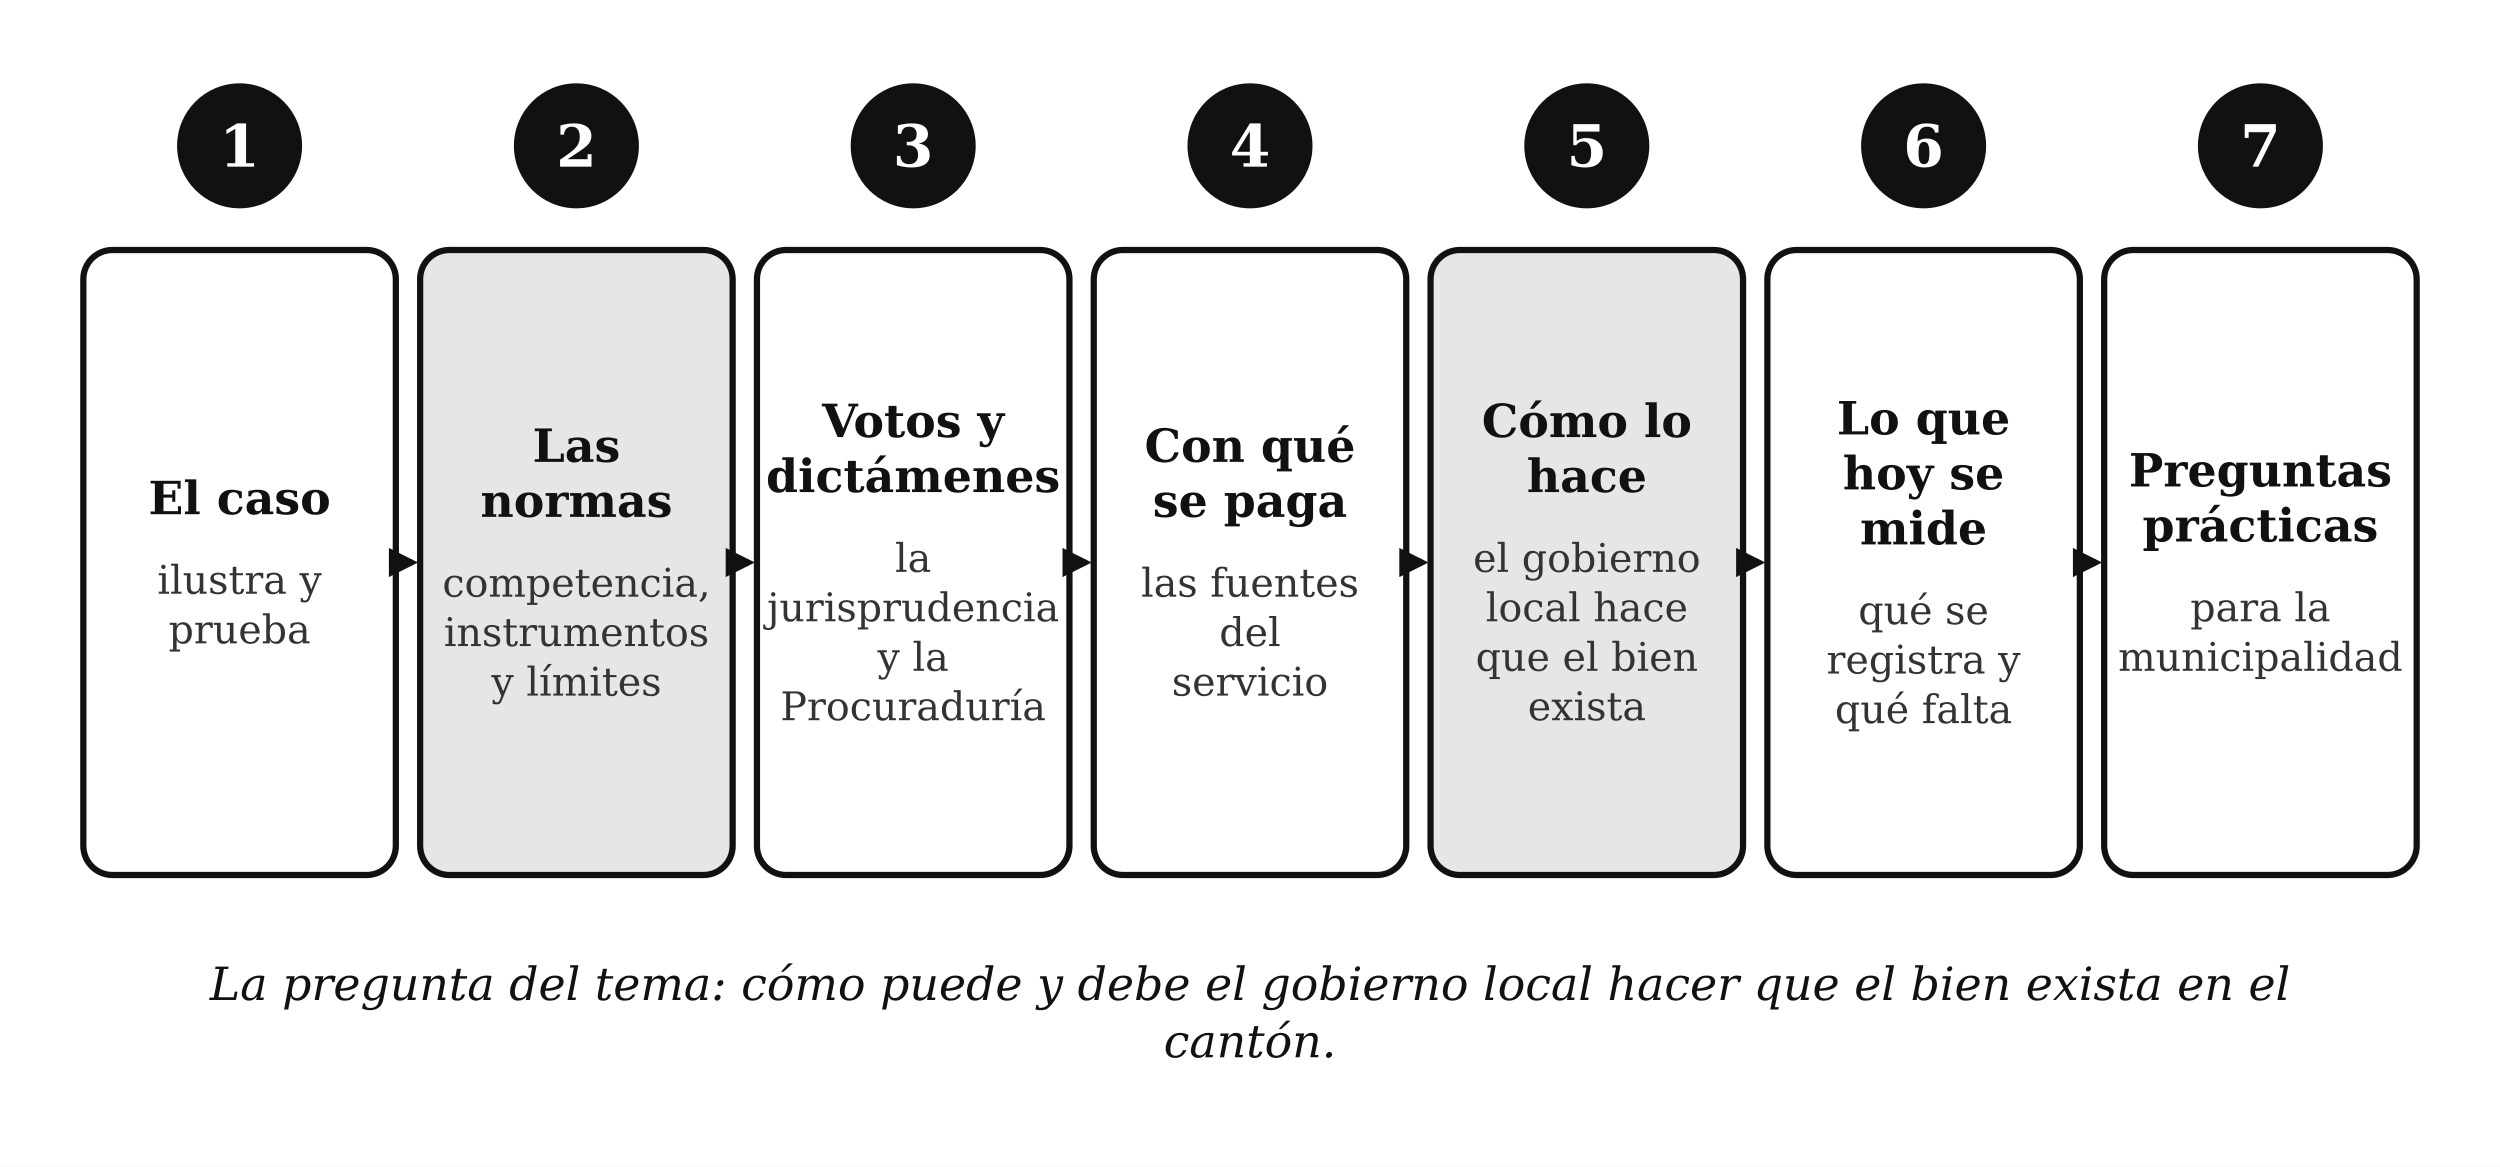
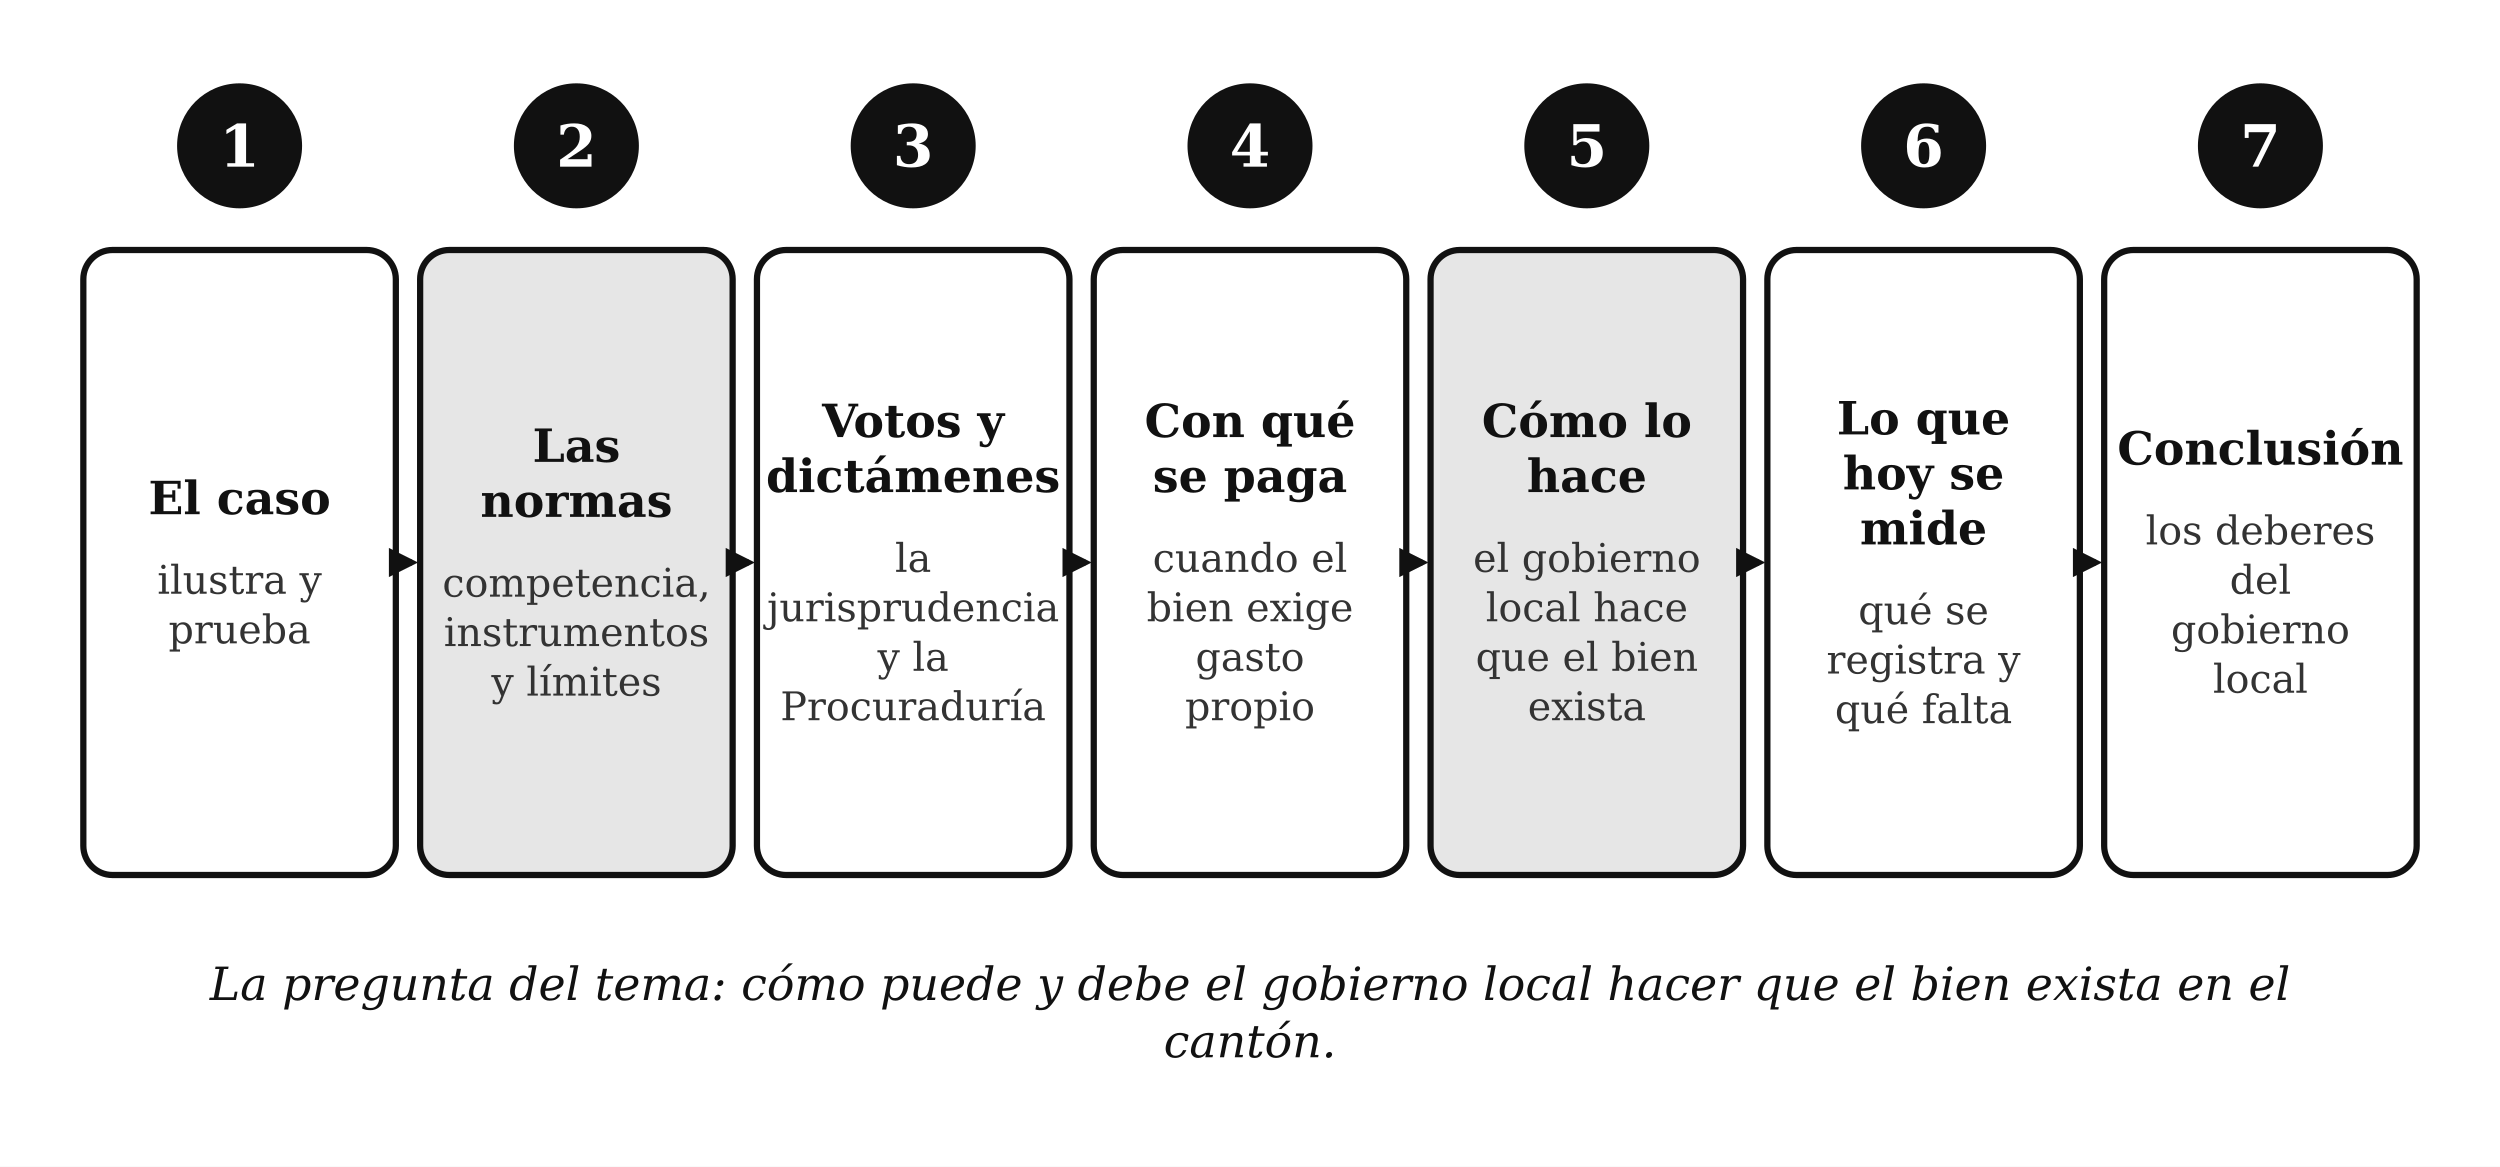
<svg xmlns="http://www.w3.org/2000/svg" width="1200" height="560" viewBox="0 0 1200 560" font-family="DejaVu Serif, serif">
  <defs>
    <marker id="ar" markerWidth="14" markerHeight="14" refX="11" refY="7" orient="auto" markerUnits="userSpaceOnUse">
      <path d="M0,0 L14,7 L0,14 Z" fill="#111" />
    </marker>
  </defs>
  <rect width="100%" height="100%" fill="white" />
  <circle cx="115.0" cy="70" r="30" fill="#111" />
  <text x="115.0" y="80.0" font-size="28" font-weight="bold" font-style="normal" text-anchor="middle" fill="white">1</text>
  <rect x="40.0" y="120" width="150" height="300" rx="14" fill="white" stroke="#111" stroke-width="3" />
  <text x="115.0" y="246.8" font-size="22" font-weight="bold" font-style="normal" text-anchor="middle" fill="#111">El caso</text>
  <text x="115.0" y="285.0" font-size="19" font-weight="normal" font-style="normal" text-anchor="middle" fill="#333">ilustra y</text>
  <text x="115.0" y="308.8" font-size="19" font-weight="normal" font-style="normal" text-anchor="middle" fill="#333">prueba</text>
  <line x1="194.0" y1="270" x2="197.667" y2="270" stroke="#111" stroke-width="3" marker-end="url(#ar)" />
  <circle cx="276.667" cy="70" r="30" fill="#111" />
  <text x="276.7" y="80.0" font-size="28" font-weight="bold" font-style="normal" text-anchor="middle" fill="white">2</text>
  <rect x="201.667" y="120" width="150" height="300" rx="14" fill="#e6e6e6" stroke="#111" stroke-width="3" />
  <text x="276.7" y="221.7" font-size="22" font-weight="bold" font-style="normal" text-anchor="middle" fill="#111">Las</text>
  <text x="276.7" y="248.1" font-size="22" font-weight="bold" font-style="normal" text-anchor="middle" fill="#111">normas</text>
  <text x="276.7" y="286.4" font-size="19" font-weight="normal" font-style="normal" text-anchor="middle" fill="#333">competencia,</text>
  <text x="276.7" y="310.1" font-size="19" font-weight="normal" font-style="normal" text-anchor="middle" fill="#333">instrumentos</text>
  <text x="276.7" y="333.9" font-size="19" font-weight="normal" font-style="normal" text-anchor="middle" fill="#333">y límites</text>
  <line x1="355.667" y1="270" x2="359.333" y2="270" stroke="#111" stroke-width="3" marker-end="url(#ar)" />
  <circle cx="438.333" cy="70" r="30" fill="#111" />
  <text x="438.3" y="80.0" font-size="28" font-weight="bold" font-style="normal" text-anchor="middle" fill="white">3</text>
  <rect x="363.333" y="120" width="150" height="300" rx="14" fill="white" stroke="#111" stroke-width="3" />
  <text x="438.3" y="209.8" font-size="22" font-weight="bold" font-style="normal" text-anchor="middle" fill="#111">Votos y</text>
  <text x="438.3" y="236.2" font-size="22" font-weight="bold" font-style="normal" text-anchor="middle" fill="#111">dictámenes</text>
  <text x="438.3" y="274.5" font-size="19" font-weight="normal" font-style="normal" text-anchor="middle" fill="#333">la</text>
  <text x="438.3" y="298.2" font-size="19" font-weight="normal" font-style="normal" text-anchor="middle" fill="#333">jurisprudencia</text>
  <text x="438.3" y="322.0" font-size="19" font-weight="normal" font-style="normal" text-anchor="middle" fill="#333">y la</text>
  <text x="438.3" y="345.7" font-size="19" font-weight="normal" font-style="normal" text-anchor="middle" fill="#333">Procuraduría</text>
  <line x1="517.333" y1="270" x2="521" y2="270" stroke="#111" stroke-width="3" marker-end="url(#ar)" />
  <circle cx="600.0" cy="70" r="30" fill="#111" />
  <text x="600.0" y="80.0" font-size="28" font-weight="bold" font-style="normal" text-anchor="middle" fill="white">4</text>
  <rect x="525.0" y="120" width="150" height="300" rx="14" fill="white" stroke="#111" stroke-width="3" />
-   <text x="600.0" y="221.7" font-size="22" font-weight="bold" font-style="normal" text-anchor="middle" fill="#111">Con qué</text>
-   <text x="600.0" y="248.1" font-size="22" font-weight="bold" font-style="normal" text-anchor="middle" fill="#111">se paga</text>
-   <text x="600.0" y="286.4" font-size="19" font-weight="normal" font-style="normal" text-anchor="middle" fill="#333">las fuentes</text>
-   <text x="600.0" y="310.1" font-size="19" font-weight="normal" font-style="normal" text-anchor="middle" fill="#333">del</text>
-   <text x="600.0" y="333.9" font-size="19" font-weight="normal" font-style="normal" text-anchor="middle" fill="#333">servicio</text>
+   <text x="600.0" y="209.8" font-size="22" font-weight="bold" font-style="normal" text-anchor="middle" fill="#111">Con qué</text>
+   <text x="600.0" y="236.2" font-size="22" font-weight="bold" font-style="normal" text-anchor="middle" fill="#111">se paga</text>
+   <text x="600.0" y="274.5" font-size="19" font-weight="normal" font-style="normal" text-anchor="middle" fill="#333">cuando el</text>
+   <text x="600.0" y="298.2" font-size="19" font-weight="normal" font-style="normal" text-anchor="middle" fill="#333">bien exige</text>
+   <text x="600.0" y="322.0" font-size="19" font-weight="normal" font-style="normal" text-anchor="middle" fill="#333">gasto</text>
+   <text x="600.0" y="345.7" font-size="19" font-weight="normal" font-style="normal" text-anchor="middle" fill="#333">propio</text>
  <line x1="679.0" y1="270" x2="682.667" y2="270" stroke="#111" stroke-width="3" marker-end="url(#ar)" />
  <circle cx="761.667" cy="70" r="30" fill="#111" />
  <text x="761.7" y="80.0" font-size="28" font-weight="bold" font-style="normal" text-anchor="middle" fill="white">5</text>
  <rect x="686.667" y="120" width="150" height="300" rx="14" fill="#e6e6e6" stroke="#111" stroke-width="3" />
  <text x="761.7" y="209.8" font-size="22" font-weight="bold" font-style="normal" text-anchor="middle" fill="#111">Cómo lo</text>
  <text x="761.7" y="236.2" font-size="22" font-weight="bold" font-style="normal" text-anchor="middle" fill="#111">hace</text>
  <text x="761.7" y="274.5" font-size="19" font-weight="normal" font-style="normal" text-anchor="middle" fill="#333">el gobierno</text>
  <text x="761.7" y="298.2" font-size="19" font-weight="normal" font-style="normal" text-anchor="middle" fill="#333">local hace</text>
  <text x="761.7" y="322.0" font-size="19" font-weight="normal" font-style="normal" text-anchor="middle" fill="#333">que el bien</text>
  <text x="761.7" y="345.7" font-size="19" font-weight="normal" font-style="normal" text-anchor="middle" fill="#333">exista</text>
  <line x1="840.667" y1="270" x2="844.333" y2="270" stroke="#111" stroke-width="3" marker-end="url(#ar)" />
  <circle cx="923.333" cy="70" r="30" fill="#111" />
  <text x="923.3" y="80.0" font-size="28" font-weight="bold" font-style="normal" text-anchor="middle" fill="white">6</text>
  <rect x="848.333" y="120" width="150" height="300" rx="14" fill="white" stroke="#111" stroke-width="3" />
  <text x="923.3" y="208.5" font-size="22" font-weight="bold" font-style="normal" text-anchor="middle" fill="#111">Lo que</text>
  <text x="923.3" y="234.9" font-size="22" font-weight="bold" font-style="normal" text-anchor="middle" fill="#111">hoy se</text>
  <text x="923.3" y="261.3" font-size="22" font-weight="bold" font-style="normal" text-anchor="middle" fill="#111">mide</text>
  <text x="923.3" y="299.6" font-size="19" font-weight="normal" font-style="normal" text-anchor="middle" fill="#333">qué se</text>
  <text x="923.3" y="323.3" font-size="19" font-weight="normal" font-style="normal" text-anchor="middle" fill="#333">registra y</text>
  <text x="923.3" y="347.1" font-size="19" font-weight="normal" font-style="normal" text-anchor="middle" fill="#333">qué falta</text>
  <line x1="1002.333" y1="270" x2="1006" y2="270" stroke="#111" stroke-width="3" marker-end="url(#ar)" />
  <circle cx="1085.0" cy="70" r="30" fill="#111" />
  <text x="1085.0" y="80.0" font-size="28" font-weight="bold" font-style="normal" text-anchor="middle" fill="white">7</text>
  <rect x="1010.0" y="120" width="150" height="300" rx="14" fill="white" stroke="#111" stroke-width="3" />
-   <text x="1085.0" y="233.5" font-size="22" font-weight="bold" font-style="normal" text-anchor="middle" fill="#111">Preguntas</text>
-   <text x="1085.0" y="259.9" font-size="22" font-weight="bold" font-style="normal" text-anchor="middle" fill="#111">prácticas</text>
-   <text x="1085.0" y="298.2" font-size="19" font-weight="normal" font-style="normal" text-anchor="middle" fill="#333">para la</text>
-   <text x="1085.0" y="322.0" font-size="19" font-weight="normal" font-style="normal" text-anchor="middle" fill="#333">municipalidad</text>
+   <text x="1085.0" y="223.0" font-size="22" font-weight="bold" font-style="normal" text-anchor="middle" fill="#111">Conclusión</text>
+   <text x="1085.0" y="261.3" font-size="19" font-weight="normal" font-style="normal" text-anchor="middle" fill="#333">los deberes</text>
+   <text x="1085.0" y="285.0" font-size="19" font-weight="normal" font-style="normal" text-anchor="middle" fill="#333">del</text>
+   <text x="1085.0" y="308.8" font-size="19" font-weight="normal" font-style="normal" text-anchor="middle" fill="#333">gobierno</text>
+   <text x="1085.0" y="332.5" font-size="19" font-weight="normal" font-style="normal" text-anchor="middle" fill="#333">local</text>
  <text x="600.0" y="480.0" font-size="22" font-weight="normal" font-style="italic" text-anchor="middle" fill="#111">La pregunta del tema: cómo puede y debe el gobierno local hacer que el bien exista en el</text>
  <text x="600.0" y="507.5" font-size="22" font-weight="normal" font-style="italic" text-anchor="middle" fill="#111">cantón.</text>
</svg>
